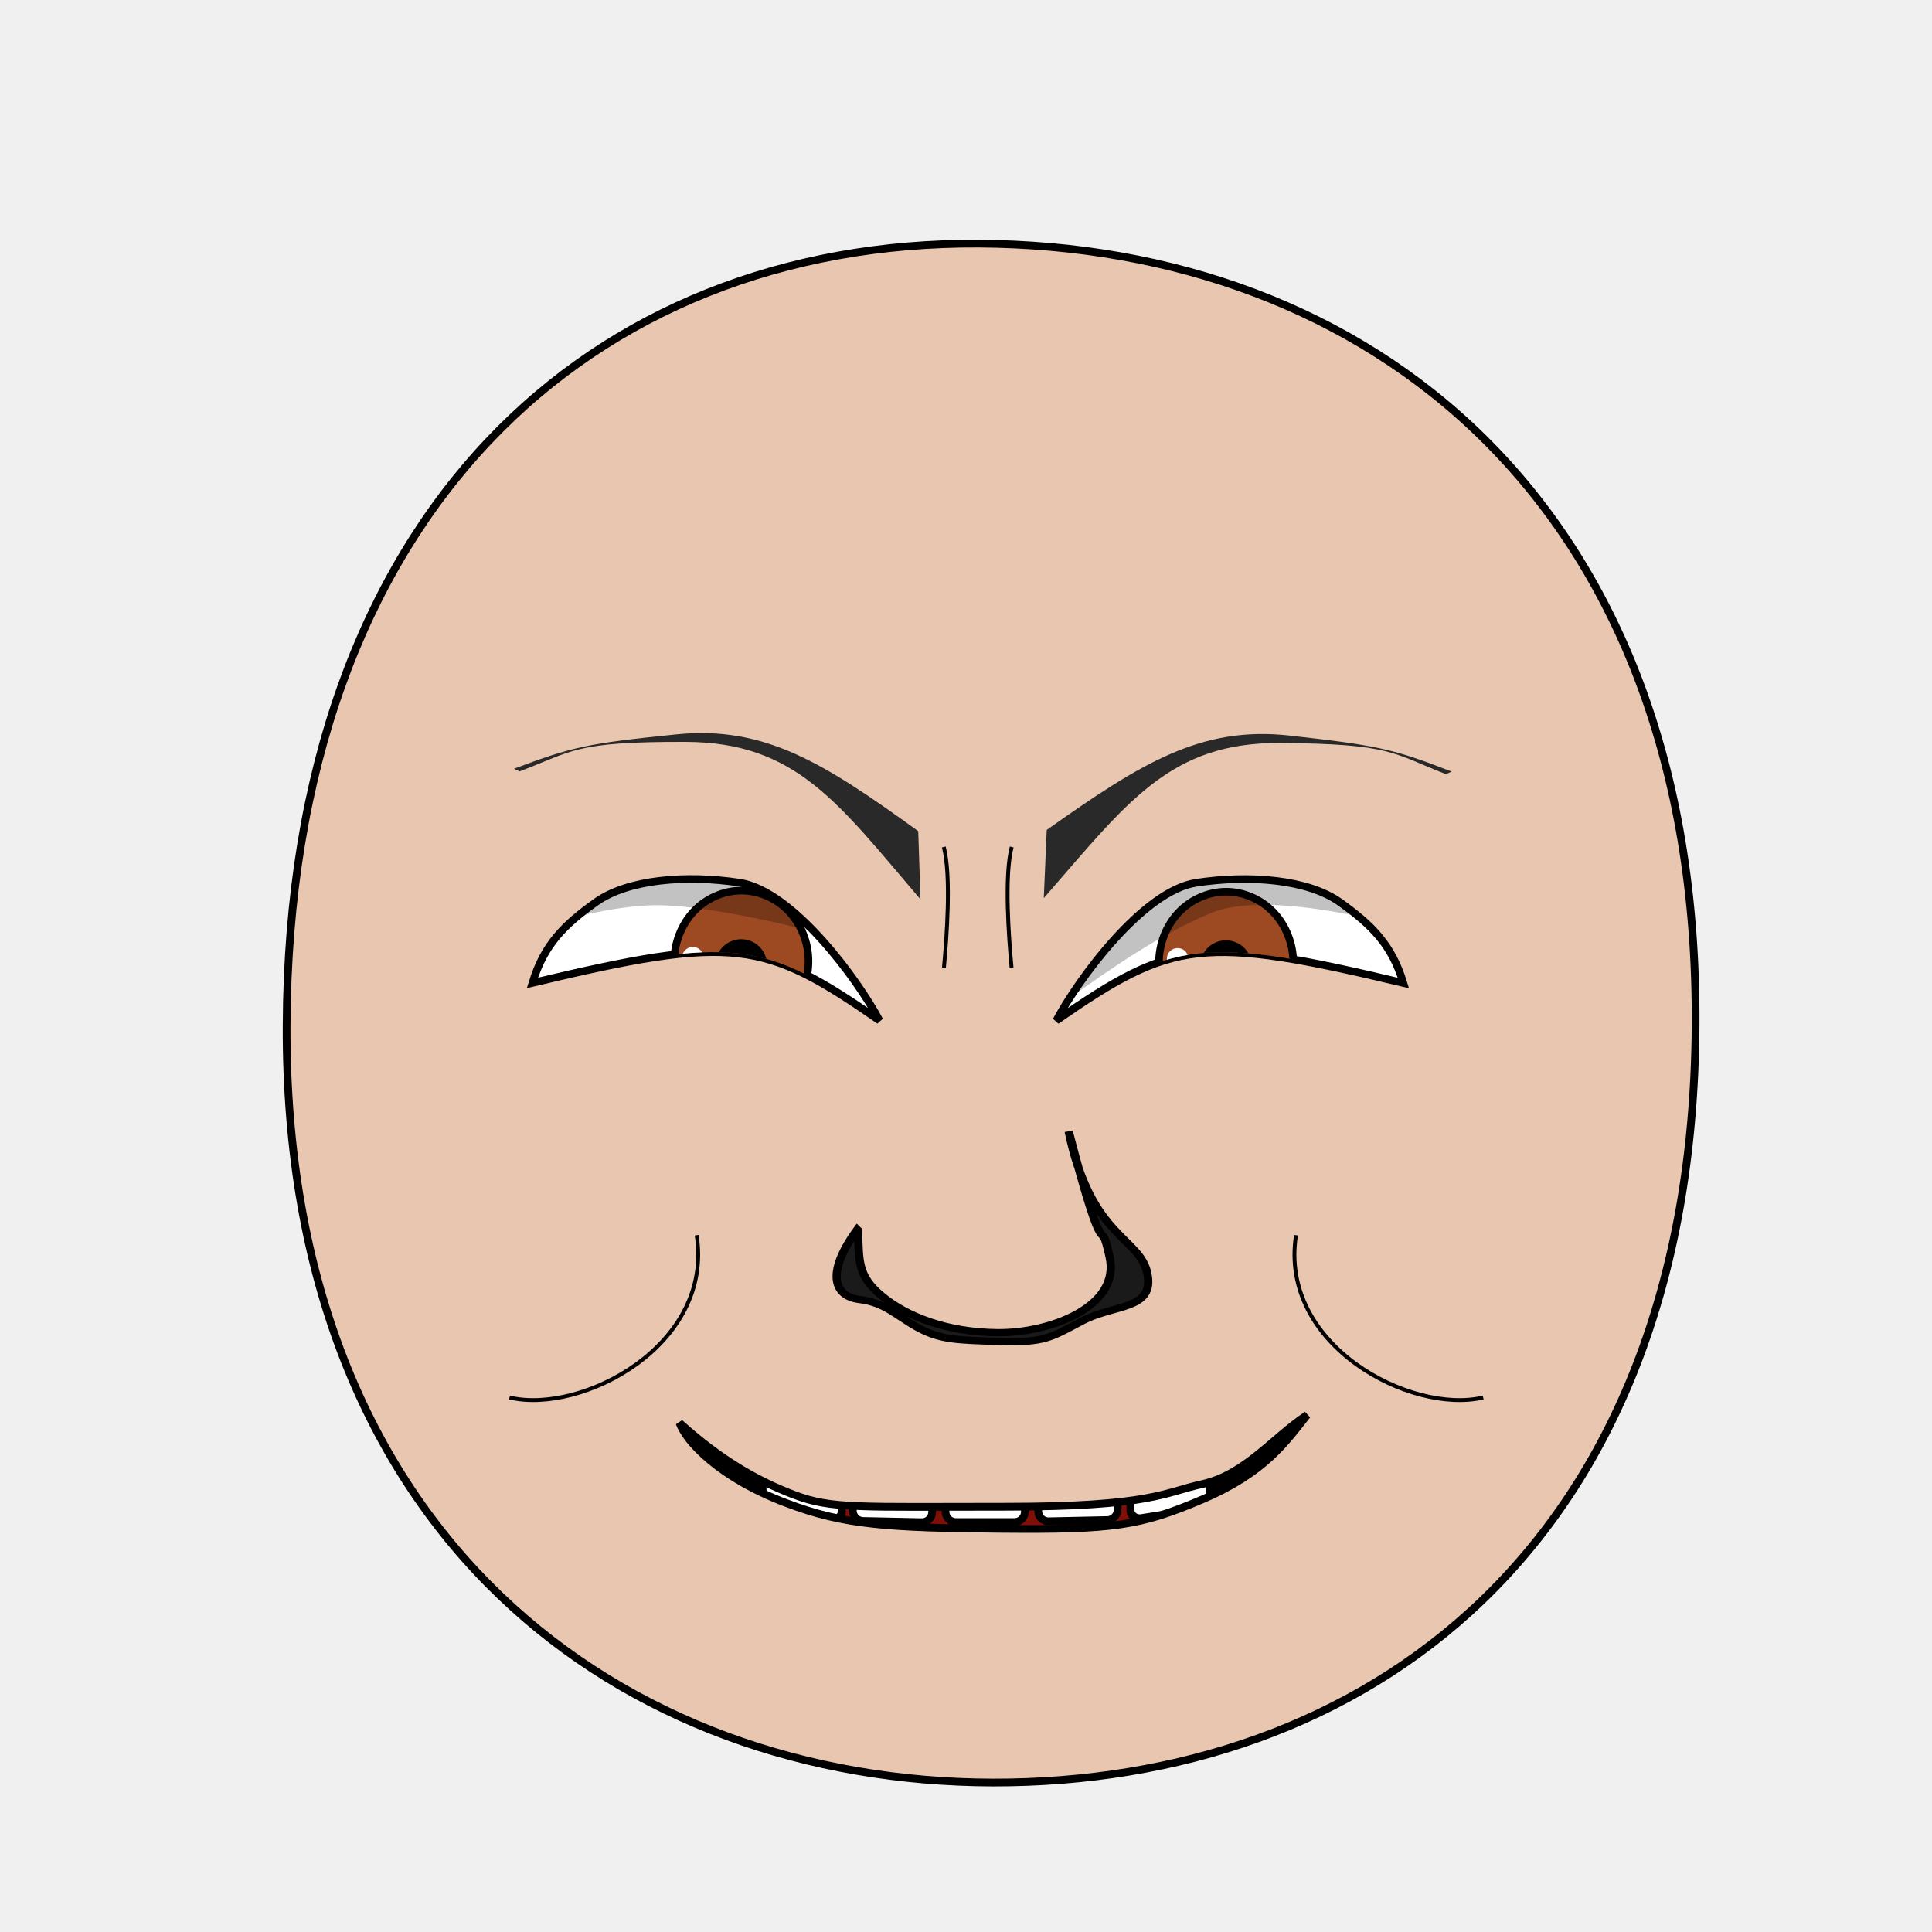
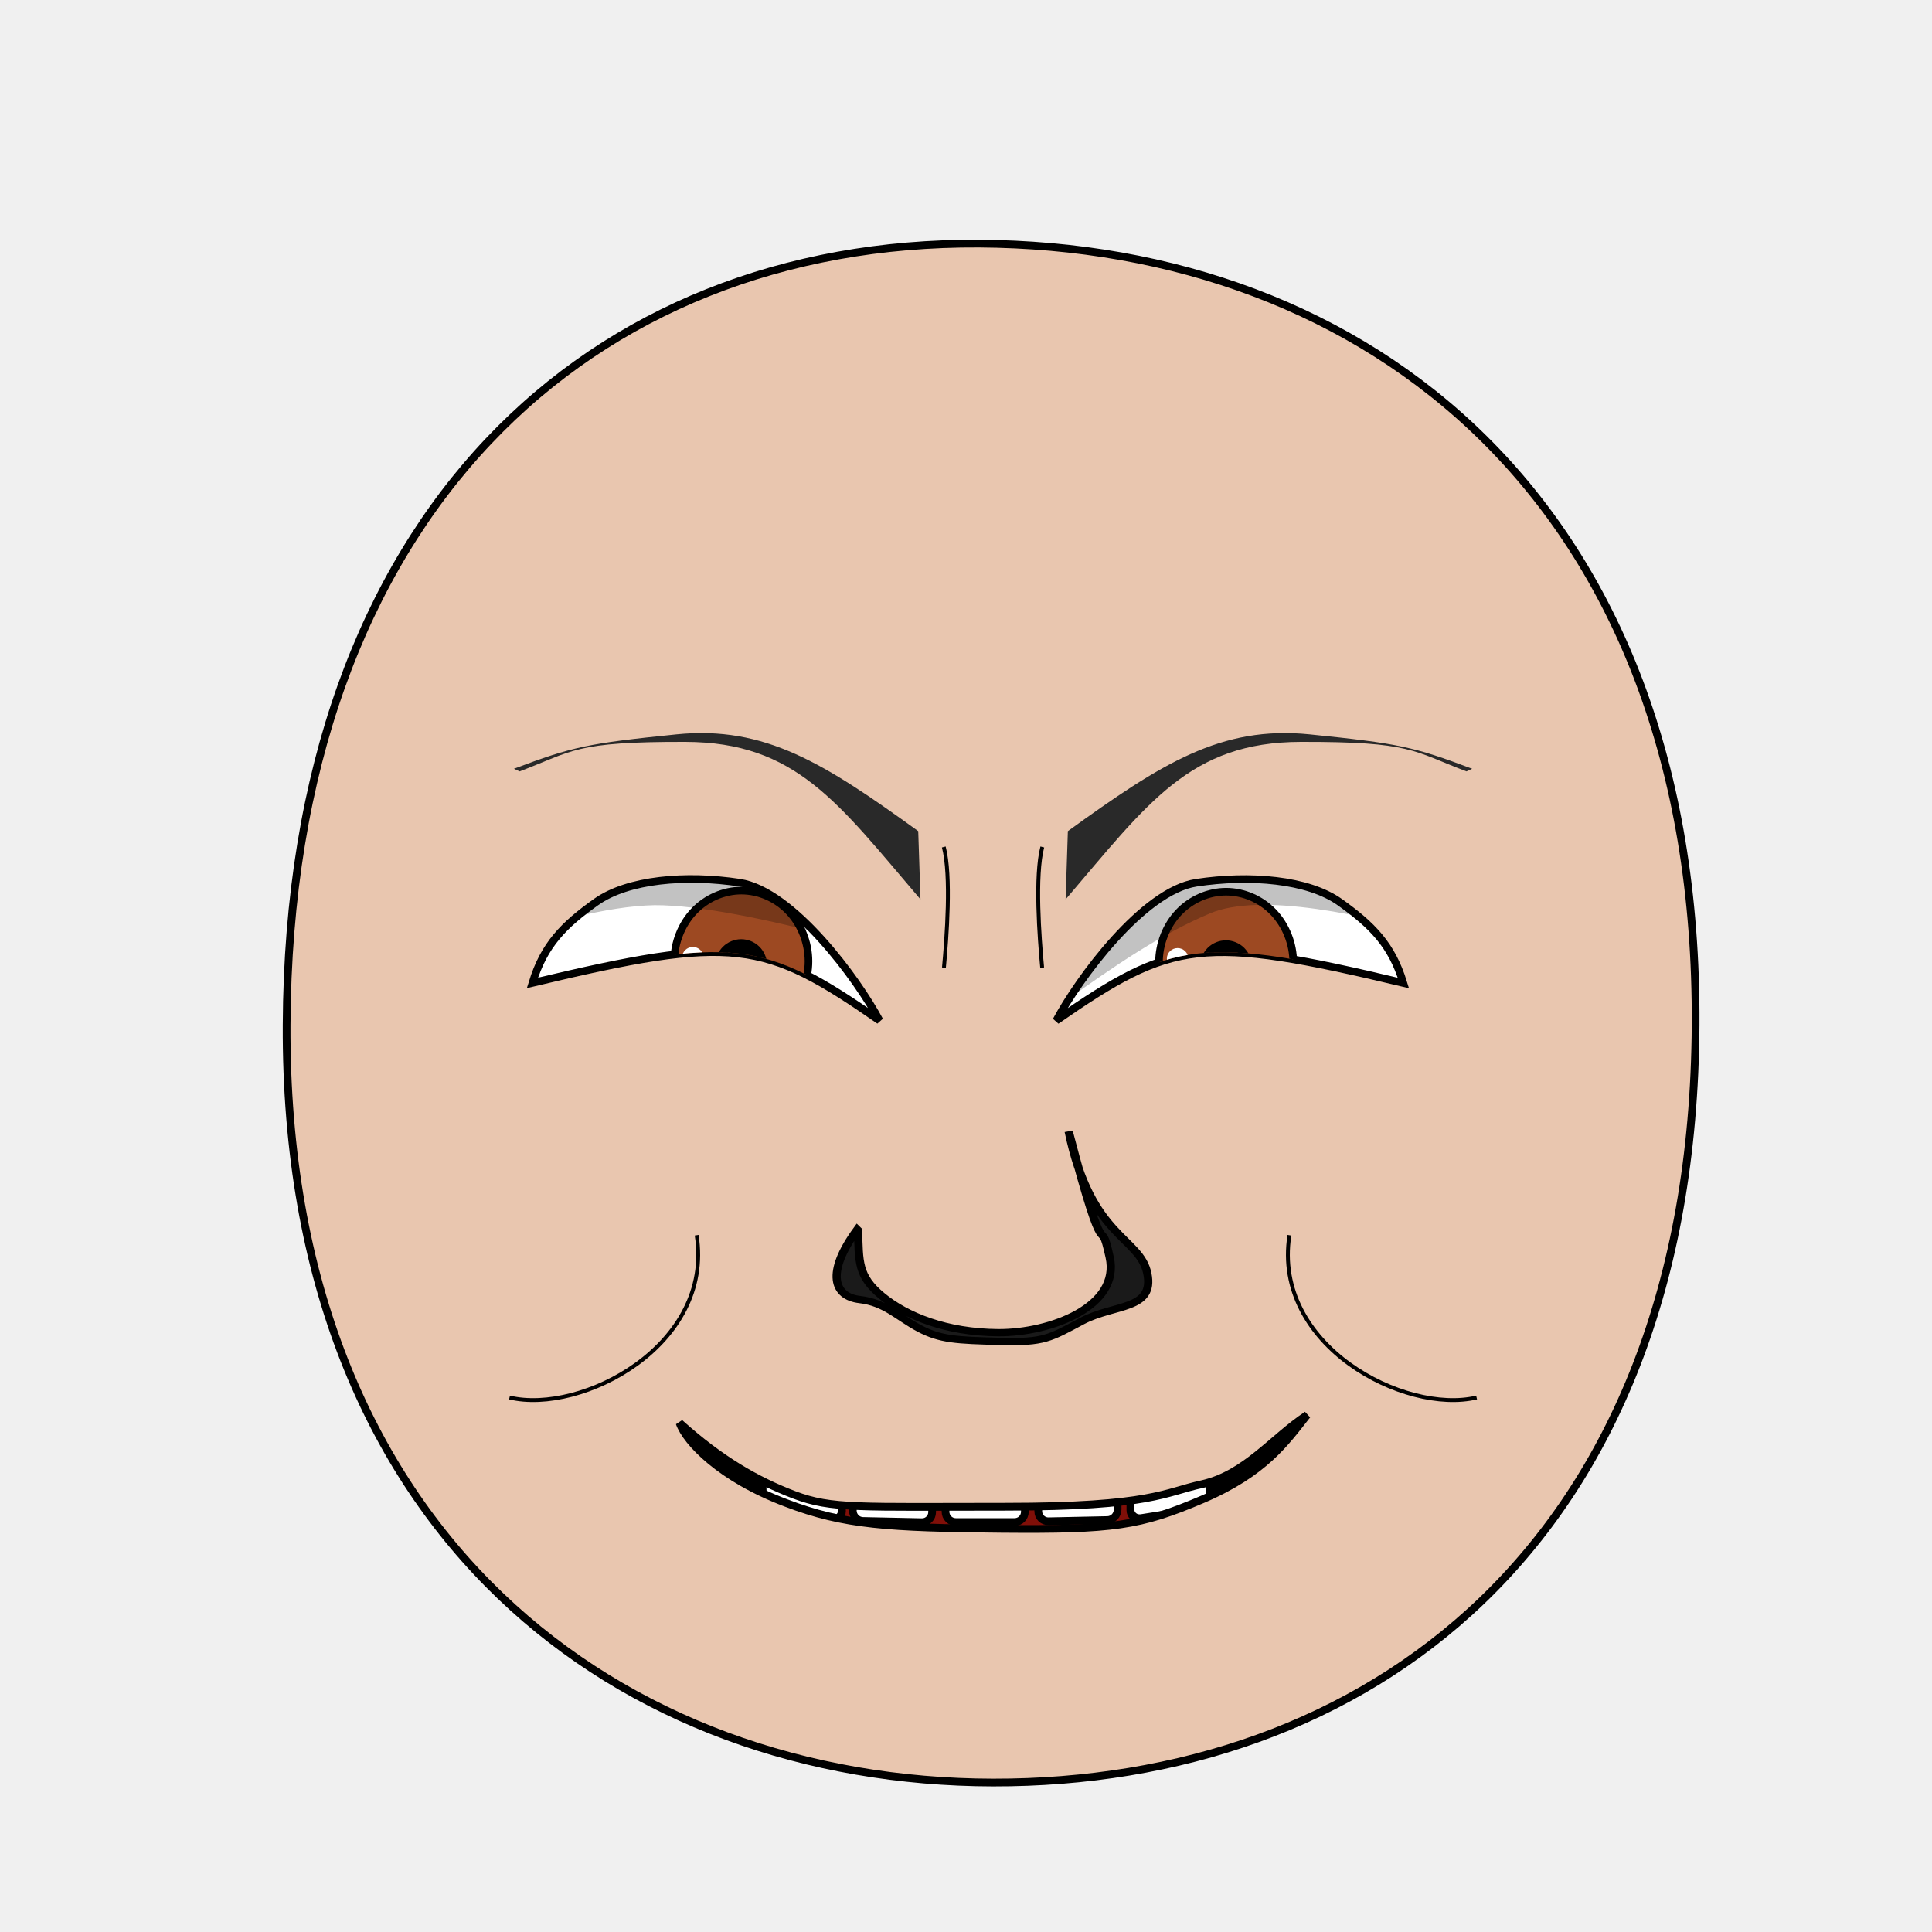
- <svg xmlns="http://www.w3.org/2000/svg" xmlns:xlink="http://www.w3.org/1999/xlink" height="100%" width="100%" id="emoticon-front-view" viewBox="0 0 250 250" version="1.1">
+ <svg xmlns="http://www.w3.org/2000/svg" xmlns:xlink="http://www.w3.org/1999/xlink" version="1.1" viewBox="0 0 250 250" id="emoticon-front-view" width="100%" height="100%">
  <defs id="defs4">
-     <linearGradient id="linearGradient5745">
-       <stop style="stop-color:#f4f015;stop-opacity:1" offset="0" id="stop5747" />
-       <stop style="stop-color:#f68614;stop-opacity:1" offset="1" id="stop5749" />
-     </linearGradient>
-     <linearGradient id="linearGradient2823">
-       <stop style="stop-color:#000000;stop-opacity:1" offset="0" id="stop2825" />
-       <stop style="stop-color:#780023;stop-opacity:1" offset="1" id="stop2827" />
-     </linearGradient>
    <clipPath id="clipPath2967">
-       <use transform="translate(-48.860,-147.030)" xlink:href="#path3622" height="1" width="1" y="0" x="0" id="use2969">
+       <use transform="translate(-48.86,-147.03)" id="use2969" x="0" y="0" width="1" height="1" xlink:href="#path3622">
</use>
    </clipPath>
    <clipPath id="clipPath4022">
-       <use transform="matrix(-1,0,0,1,907.590,-127.940)" xlink:href="#path3622" height="250" width="250" y="0" x="0" id="use5959">
+       <use transform="matrix(-1,0,0,1,907.59,-127.94)" id="use5959" x="0" y="0" width="250" height="250" xlink:href="#path3622">
</use>
    </clipPath>
-     <radialGradient spreadMethod="pad" gradientTransform="matrix(98.09029,121.5278,-104.4591,83.94095,1881.611,1722.677)" gradientUnits="userSpaceOnUse" xlink:href="#linearGradient5745" id="radialGradient5694" fy="2.705" fx="-15.372" r="1" cy="2.705" cx="-15.372">
- </radialGradient>
-     <linearGradient gradientTransform="translate(37.46307,-25.35117)" gradientUnits="userSpaceOnUse" xlink:href="#linearGradient2823" id="irisGradient" y2="606.466" x2="138.571" y1="488.076" x1="107.143">
- </linearGradient>
-     <clipPath clipPathUnits="userSpaceOnUse" id="clipPath-mouth">
-       <use x="0" y="0" xlink:href="#mouth-outline" id="use-mouth-outline" width="250" height="250" />
+     <clipPath id="clipPath-mouth" clipPathUnits="userSpaceOnUse">
+       <use height="250" width="250" id="use-mouth-outline" xlink:href="#mouth-outline" y="0" x="0" />
    </clipPath>
  </defs>
  <g id="head">
-     <path style="fill:#e9c6af;stroke:#000000;stroke-width:1;stroke-opacity:1" d="M 128.480,230.660 C 176.270,230.750 219.010,200.570 219.410,132.640 219.790,64.720 176.760,31.810 126.680,31.520 76.600,31.240 37.380,66.280 37.090,132.650 36.800,199.010 80.690,230.570 128.480,230.660 Z" id="path164">
+     <path style="fill:#e9c6af;stroke:#000000;stroke-width:1;stroke-opacity:1" d="M 128.48,230.66 C 176.27,230.75 219.01,200.57 219.41,132.64 219.79,64.72 176.76,31.81 126.68,31.52 76.6,31.24 37.38,66.28 37.09,132.65 36.8,199.01 80.69,230.57 128.48,230.66 Z" id="path164">
</path>
  </g>
-   <g transform="matrix(0.160,0,0,0.160,63.940,17.760)" style="stroke-width:4.360;stroke-miterlimit:4;stroke-dasharray:none" id="left-eye">
-     <path d="M 198.450,602.870 C 241.640,609.420 294.110,681.210 311.690,714.330 217.840,649.230 194.130,645.030 30.980,683.910 40.450,652.950 56.440,637.090 82.310,618.620 108.180,600.150 155.250,596.320 198.450,602.870 Z" style="fill:#ffffff;stroke:#000000;stroke-width:6.140;stroke-miterlimit:4;stroke-opacity:1;stroke-dasharray:none" id="path3622">
+   <g transform="matrix(0.16,0,0,0.16,63.94,17.76)" style="stroke-width:4.36;stroke-miterlimit:4;stroke-dasharray:none" id="left-eye">
+     <path d="M 198.45,602.87 C 241.64,609.42 294.11,681.21 311.69,714.33 217.84,649.23 194.13,645.03 30.98,683.91 40.45,652.95 56.44,637.09 82.31,618.62 108.18,600.15 155.25,596.32 198.45,602.87 Z" style="fill:#ffffff;stroke:#000000;stroke-width:6.14;stroke-miterlimit:4;stroke-opacity:1;stroke-dasharray:none" id="path3622">
</path>
-     <g transform="translate(48.860,147.030)" style="stroke-width:4.360;stroke-miterlimit:4;stroke-dasharray:none" id="lens" clip-path="url(#clipPath2967)">
+     <g transform="translate(48.86,147.03)" style="stroke-width:4.36;stroke-miterlimit:4;stroke-dasharray:none" clip-path="url(#clipPath2967)" id="lens">
      <g id="g4403">
-         <path style="fill:#9d4922;fill-opacity:1;stroke:#000000;stroke-width:6.140;stroke-miterlimit:4;stroke-opacity:1;stroke-dasharray:none" d="M 205.380,519.390 C 205.380,534.350 199.530,549.210 189.480,559.790 179.430,570.370 165.310,576.530 151.090,576.530 136.880,576.530 122.760,570.370 112.710,559.790 102.660,549.210 96.800,534.350 96.800,519.390 96.800,504.430 102.660,489.560 112.710,478.980 122.760,468.400 136.880,462.240 151.090,462.240 165.310,462.240 179.430,468.400 189.480,478.980 199.530,489.560 205.380,504.430 205.380,519.390 Z" id="iris">
+         <path id="iris" d="M 205.380,519.390 C 205.380,534.350 199.530,549.210 189.480,559.790 179.430,570.370 165.310,576.530 151.090,576.530 136.880,576.530 122.760,570.370 112.710,559.790 102.660,549.210 96.800,534.350 96.800,519.390 96.800,504.430 102.660,489.560 112.710,478.980 122.760,468.400 136.880,462.240 151.090,462.240 165.310,462.240 179.430,468.400 189.480,478.980 199.530,489.560 205.380,504.430 205.380,519.390 Z" style="fill:#9d4922;fill-opacity:1;stroke:#000000;stroke-width:6.140;stroke-miterlimit:4;stroke-opacity:1;stroke-dasharray:none">
</path>
-         <path d="M 168.810,522.490 C 168.810,527.160 166.890,531.810 163.580,535.120 160.270,538.430 155.630,540.350 150.950,540.350 146.270,540.350 141.630,538.430 138.320,535.120 135.020,531.810 133.090,527.160 133.090,522.490 133.090,517.810 135.020,513.160 138.320,509.850 141.630,506.550 146.270,504.620 150.950,504.620 155.630,504.620 160.270,506.550 163.580,509.850 166.890,513.160 168.810,517.810 168.810,522.490 Z" style="fill:#000000;fill-opacity:1;stroke:#000000;stroke-width:6.140;stroke-miterlimit:4;stroke-opacity:1;stroke-dasharray:none" id="pupil">
+         <path id="pupil" style="fill:#000000;fill-opacity:1;stroke:#000000;stroke-width:6.140;stroke-miterlimit:4;stroke-opacity:1;stroke-dasharray:none" d="M 168.810,522.490 C 168.810,527.160 166.890,531.810 163.580,535.120 160.270,538.430 155.630,540.350 150.950,540.350 146.270,540.350 141.630,538.430 138.320,535.120 135.020,531.810 133.090,527.160 133.090,522.490 133.090,517.810 135.020,513.160 138.320,509.850 141.630,506.550 146.270,504.620 150.950,504.620 155.630,504.620 160.270,506.550 163.580,509.850 166.890,513.160 168.810,517.810 168.810,522.490 Z">
</path>
-         <path d="M 120.540,516.410 C 120.540,521.150 116.630,524.990 111.840,524.990 107.050,524.990 103.160,521.150 103.160,516.410 103.160,511.670 107.050,507.820 111.840,507.820 116.630,507.820 120.540,511.670 120.540,516.410 Z" style="fill:#ffffff;fill-opacity:1;stroke:none" id="glare">
+         <path d="M 120.54,516.41 C 120.54,521.15 116.63,524.99 111.84,524.99 107.05,524.99 103.16,521.15 103.16,516.41 103.16,511.67 107.05,507.82 111.84,507.82 116.63,507.82 120.54,511.67 120.54,516.41 Z" style="fill:#ffffff;fill-opacity:1;stroke:none" id="glare">
</path>
      </g>
-       <path style="opacity:0.240;fill:#000000;stroke:#000000;stroke-width:1px;stroke-linecap:butt;stroke-linejoin:miter;stroke-opacity:1" d="M -119.840,530.470 -75.340,422.060 305.310,412.270 312.280,524.060 C 312.280,524.060 154.730,473.060 80.780,473.550 3.210,475.030 -119.840,530.470 -119.840,530.470 Z" id="left-lid-shadow">
+       <path style="opacity:0.24;fill:#000000;stroke:#000000;stroke-width:1px;stroke-linecap:butt;stroke-linejoin:miter;stroke-opacity:1" d="M -119.84,530.47 -75.34,422.06 305.31,412.27 312.28,524.06 C 312.28,524.06 154.73,473.06 80.78,473.55 3.21,475.03 -119.84,530.47 -119.84,530.47 Z" id="left-lid-shadow">
</path>
    </g>
  </g>
-   <g transform="matrix(0.160,0,0,0.160,41.340,38.240)" style="stroke-width:4.360;stroke-miterlimit:4;stroke-dasharray:none" id="right-eye">
-     <use transform="matrix(-1,0,0,1,907.590,-127.940)" xlink:href="#path3622" height="250" width="250" y="0" x="0" id="use3959">
+   <g transform="matrix(0.16,0,0,0.16,41.34,38.24)" style="stroke-width:4.36;stroke-miterlimit:4;stroke-dasharray:none" id="right-eye">
+     <use transform="matrix(-1,0,0,1,907.59,-127.94)" id="use3959" x="0" y="0" width="250" height="250" xlink:href="#path3622">
</use>
-     <g id="g4015" clip-path="url(#clipPath4022)">
-       <use transform="translate(582.150,19.940)" style="stroke-width:4.360;stroke-miterlimit:4;stroke-dasharray:none" xlink:href="#g4403" height="1" width="1" y="0" x="0" id="right-lens">
+     <g clip-path="url(#clipPath4022)" id="g4015">
+       <use transform="translate(582.15,19.94)" style="stroke-width:4.36;stroke-miterlimit:4;stroke-dasharray:none" id="right-lens" x="0" y="0" width="1" height="1" xlink:href="#g4403">
</use>
-       <path style="opacity:0.240;fill:#000000;stroke:#000000;stroke-width:1px;stroke-linecap:butt;stroke-linejoin:miter;stroke-miterlimit:4;stroke-opacity:1;stroke-dasharray:none" d="M 507.370,628.340 544.710,378.200 983.410,344.880 1053.960,568.520 C 1053.960,568.520 801.190,465.120 720.100,499.200 638.990,533.280 566.310,606.420 507.370,628.340 Z" id="right-lid-shadow">
+       <path style="opacity:0.24;fill:#000000;stroke:#000000;stroke-width:1px;stroke-linecap:butt;stroke-linejoin:miter;stroke-miterlimit:4;stroke-opacity:1;stroke-dasharray:none" d="M 507.37,628.34 544.71,378.2 983.41,344.88 1053.96,568.52 C 1053.96,568.52 801.19,465.12 720.1,499.2 638.99,533.28 566.31,606.42 507.37,628.34 Z" id="right-lid-shadow">
</path>
    </g>
  </g>
-   <path d="M 119.110,116.380 C 108.420,103.860 103.000,96.030 88.670,96 74.350,95.970 74.210,97.170 67.240,99.820 L 66.500,99.480 C 74.110,96.610 76.030,96.200 87.510,95.030 98.990,93.870 106.680,98.780 118.820,107.550 Z" style="fill:#292929;fill-opacity:1;fill-rule:nonzero;stroke:4;stroke-width:1;stroke-miterlimit:118.820;stroke-opacity:107.550;stroke-dasharray:none" id="left-eye-brow">
+   <path d="M 119.11,116.38 C 108.42,103.86 103,96.03 88.67,96 74.35,95.97 74.21,97.17 67.24,99.82 L 66.5,99.48 C 74.11,96.61 76.03,96.2 87.51,95.03 98.99,93.87 106.68,98.78 118.82,107.55 Z" style="fill:#292929;fill-opacity:1;fill-rule:nonzero;stroke:4;stroke-width:1;stroke-miterlimit:118.82;stroke-opacity:107.55;stroke-dasharray:none" id="left-eye-brow">
</path>
-   <g style="stroke-width:1" transform="matrix(1.130,0,0,1,-17.270,2.110)" id="nose">
-     <path style="fill:#1a1a1a;stroke:#000000;stroke-width:0.940;stroke-miterlimit:4;stroke-dasharray:none" d="M 113.540,157.090 C 113.650,161.110 113.490,163.010 116.260,165.580 119.030,168.170 123.630,170.300 129.610,170.340 135.590,170.370 143.620,166.930 142.350,160.550 141.090,154.140 142.200,163.820 137.660,144.290 140.170,158.090 145.830,157.950 146.670,162.690 147.510,167.440 142.880,166.620 139.190,168.830 135.520,171.040 134.840,171.630 129.830,171.470 124.810,171.320 122.990,171.240 120.550,169.780 118.110,168.310 116.680,166.440 113.730,166.050 110.770,165.660 109.800,162.620 113.450,156.990 Z" id="nose-outline">
+   <g style="stroke-width:1" transform="matrix(1.13,0,0,1,-17.27,2.11)" id="nose">
+     <path style="fill:#1a1a1a;stroke:#000000;stroke-width:0.94;stroke-miterlimit:4;stroke-dasharray:none" d="M 113.54,157.09 C 113.65,161.11 113.49,163.01 116.26,165.58 119.03,168.17 123.63,170.3 129.61,170.34 135.59,170.37 143.62,166.93 142.35,160.55 141.09,154.14 142.2,163.82 137.66,144.29 140.17,158.09 145.83,157.95 146.67,162.69 147.51,167.44 142.88,166.62 139.19,168.83 135.52,171.04 134.84,171.63 129.83,171.47 124.81,171.32 122.99,171.24 120.55,169.78 118.11,168.31 116.68,166.44 113.73,166.05 110.77,165.66 109.8,162.62 113.45,156.99 Z" id="nose-outline">
</path>
  </g>
-   <use transform="matrix(-1,-0.010,-0.010,1,255.340,1.030)" xlink:href="#left-eye-brow" height="250" width="250" y="0" x="0" id="right-eye-brow">
+   <use id="right-eye-brow" x="0" y="0" width="250" height="250" xlink:href="#left-eye-brow" transform="matrix(-1,0,0,1,257,0)">
</use>
  <g id="mouth">
-     <g clip-path="url(#clipPath-mouth)" id="mouth-interior">
-       <rect style="fill:#000000;fill-opacity:1;stroke:none" id="mouth-background" width="119.944" height="66.556" x="68.16" y="159.934">
+     <g id="mouth-interior" clip-path="url(#clipPath-mouth)">
+       <rect style="fill:#000000;fill-opacity:1;stroke:none" y="159.934" x="68.16" height="66.556" width="119.944" id="mouth-background">
</rect>
-       <path d="M 98.340,211.420 C 98.010,191.120 114.230,189.740 130.460,189.070 148.010,188.360 161.920,193.110 161.920,211.420 140.730,211.420 119.540,211.420 98.340,211.420 Z" style="fill:#800f08;fill-opacity:1;stroke:none" id="tongue">
+       <path d="M 98.34,211.42 C 98.01,191.12 114.23,189.74 130.46,189.07 148.01,188.36 161.92,193.11 161.92,211.42 140.73,211.42 119.54,211.42 98.34,211.42 Z" style="fill:#800f08;fill-opacity:1;stroke:none" id="tongue">
</path>
-       <g style="stroke:#000000;stroke-opacity:1" transform="translate(4,9.500)" morph="fix-children" id="upper-teeth">
-         <rect transform="matrix(0.991225,0.1321854,0,1,0,0)" rx="1.336" ry="1.325" y="158.195" x="95.524" height="15.123" width="10.356" id="tooth-02" style="fill:#ffffff;fill-opacity:1;stroke:#000000;stroke-width:1.004;stroke-opacity:1">
+       <g style="stroke:#000000;stroke-opacity:1" transform="translate(4,9.5)" id="upper-teeth" morph="fix-children">
+         <rect style="fill:#ffffff;fill-opacity:1;stroke:#000000;stroke-width:1.004;stroke-opacity:1" id="tooth-02" width="10.356" height="15.123" x="95.524" y="158.195" ry="1.325" rx="1.336" transform="matrix(0.991225,0.1321854,0,1,0,0)">
</rect>
-         <rect transform="matrix(0.999781,0.02092668,0,1,0,0)" id="tooth-03" width="10.267" height="15.123" x="106.375" y="169.934" ry="1.325" rx="1.325" style="fill:#ffffff;fill-opacity:1;stroke:#000000;stroke-width:1;stroke-opacity:1">
+         <rect style="fill:#ffffff;fill-opacity:1;stroke:#000000;stroke-width:1;stroke-opacity:1" rx="1.325" ry="1.325" y="169.934" x="106.375" height="15.123" width="10.267" id="tooth-03" transform="matrix(0.999781,0.02092668,0,1,0,0)">
</rect>
-         <rect rx="1.325" ry="1.325" y="172.327" x="118.352" height="15.123" width="10.265" id="tooth-04" style="fill:#ffffff;fill-opacity:1;stroke:#000000;stroke-opacity:1">
+         <rect style="fill:#ffffff;fill-opacity:1;stroke:#000000;stroke-opacity:1" id="tooth-04" width="10.265" height="15.123" x="118.352" y="172.327" ry="1.325" rx="1.325">
</rect>
-         <rect transform="matrix(0.999781,-0.02092669,0,1,0,0)" id="tooth-05" width="10.267" height="15.123" x="130.381" y="174.986" ry="1.325" rx="1.325" style="fill:#ffffff;fill-opacity:1;stroke:#000000;stroke-width:1;stroke-opacity:1">
+         <rect style="fill:#ffffff;fill-opacity:1;stroke:#000000;stroke-width:1;stroke-opacity:1" rx="1.325" ry="1.325" y="174.986" x="130.381" height="15.123" width="10.267" id="tooth-05" transform="matrix(0.999781,-0.02092669,0,1,0,0)">
</rect>
-         <rect transform="matrix(0.9876076,-0.1569434,0,1,0,0)" rx="1.341" ry="1.325" y="194.646" x="144.054" height="15.123" width="10.394" id="tooth-06" style="fill:#ffffff;fill-opacity:1;stroke:#000000;stroke-width:1.006;stroke-opacity:1">
+         <rect style="fill:#ffffff;fill-opacity:1;stroke:#000000;stroke-width:1.006;stroke-opacity:1" id="tooth-06" width="10.394" height="15.123" x="144.054" y="194.646" ry="1.325" rx="1.341" transform="matrix(0.9876076,-0.1569434,0,1,0,0)">
</rect>
      </g>
      <g style="stroke:#000000;stroke-opacity:1" transform="translate(4,26)" id="lower-teeth">
-         <rect style="fill:#ffffff;fill-opacity:1;stroke:#000000;stroke-opacity:1" id="tooth-09" width="10.265" height="15.123" x="94.352" y="172.091" ry="1.325" rx="1.325">
+         <rect style="fill:#ffffff;fill-opacity:1;stroke:#000000;stroke-opacity:1" rx="1.325" ry="1.325" y="172.091" x="94.352" height="15.123" width="10.265" id="tooth-09">
</rect>
-         <rect style="fill:#ffffff;fill-opacity:1;stroke:#000000;stroke-opacity:1" rx="1.325" ry="1.325" y="172.091" x="106.352" height="15.123" width="10.265" id="tooth-10">
+         <rect style="fill:#ffffff;fill-opacity:1;stroke:#000000;stroke-opacity:1" id="tooth-10" width="10.265" height="15.123" x="106.352" y="172.091" ry="1.325" rx="1.325">
</rect>
-         <rect style="fill:#ffffff;fill-opacity:1;stroke:#000000;stroke-opacity:1" id="tooth-11" width="10.265" height="15.123" x="118.352" y="172.091" ry="1.325" rx="1.325">
+         <rect style="fill:#ffffff;fill-opacity:1;stroke:#000000;stroke-opacity:1" rx="1.325" ry="1.325" y="172.091" x="118.352" height="15.123" width="10.265" id="tooth-11">
</rect>
-         <rect style="fill:#ffffff;fill-opacity:1;stroke:#000000;stroke-opacity:1" rx="1.325" ry="1.325" y="172.091" x="130.352" height="15.123" width="10.265" id="tooth-12">
+         <rect style="fill:#ffffff;fill-opacity:1;stroke:#000000;stroke-opacity:1" id="tooth-12" width="10.265" height="15.123" x="130.352" y="172.091" ry="1.325" rx="1.325">
</rect>
-         <rect style="fill:#ffffff;fill-opacity:1;stroke:#000000;stroke-opacity:1" id="tooth-13" width="10.265" height="15.123" x="142.352" y="172.091" ry="1.325" rx="1.325">
+         <rect style="fill:#ffffff;fill-opacity:1;stroke:#000000;stroke-opacity:1" rx="1.325" ry="1.325" y="172.091" x="142.352" height="15.123" width="10.265" id="tooth-13">
</rect>
      </g>
    </g>
-     <path d="M 169.140,183.100 C 166.340,186.650 163.650,190.570 155.590,194.020 147.520,197.460 144.030,197.960 129.520,197.830 115.010,197.700 109.210,197.350 101.740,194.490 93.220,191.280 88.790,186.590 87.940,184.130 93.240,188.900 97.890,191.570 102.760,193.430 107.630,195.280 111.170,194.970 130.110,194.970 149.050,194.970 150.770,193.070 155.540,192.050 161.170,190.790 164.640,186.070 169.140,183.100 Z" style="fill:none;stroke:#000000;stroke-width:1px;stroke-miterlimit:4;stroke-opacity:1" id="mouth-outline">
+     <path d="M 169.14,183.1 C 166.34,186.65 163.65,190.57 155.59,194.02 147.52,197.46 144.03,197.96 129.52,197.83 115.01,197.7 109.21,197.35 101.74,194.49 93.22,191.28 88.79,186.59 87.94,184.13 93.24,188.9 97.89,191.57 102.76,193.43 107.63,195.28 111.17,194.97 130.11,194.97 149.05,194.97 150.77,193.07 155.54,192.05 161.17,190.79 164.64,186.07 169.14,183.1 Z" style="fill:none;stroke:#000000;stroke-width:1px;stroke-miterlimit:4;stroke-opacity:1" id="mouth-outline">
</path>
  </g>
  <g style="stroke-width:6;stroke-miterlimit:48;stroke-dasharray:none" id="wrinkles">
-     <path d="M 122.126,109.598 C 123.101,113.307 122.508,121.328 122.145,125.211" style="fill:none;stroke:#000000;stroke-width:0.500;stroke-linecap:butt;stroke-linejoin:miter;stroke-miterlimit:4;stroke-opacity:1;stroke-dasharray:none" id="wrinkle-left-brow">
+     <path d="M 122.126,109.598 C 123.101,113.307 122.508,121.328 122.145,125.211" style="fill:none;stroke:#000000;stroke-width:0.5;stroke-linecap:butt;stroke-linejoin:miter;stroke-miterlimit:4;stroke-opacity:1;stroke-dasharray:none" id="wrinkle-left-brow">
</path>
-     <path d="M 65.930,180.837 C 75.230,183.057 92.386,174.117 90.149,159.838" style="fill:none;stroke:#000000;stroke-width:0.500;stroke-linecap:butt;stroke-linejoin:miter;stroke-opacity:1;stroke-miterlimit:4;stroke-dasharray:none" id="wrinkle-left-cheek">
+     <path d="M 65.93,180.837 C 75.23,183.057 92.386,174.117 90.149,159.838" style="fill:none;stroke:#000000;stroke-width:0.5;stroke-linecap:butt;stroke-linejoin:miter;stroke-opacity:1;stroke-miterlimit:4;stroke-dasharray:none" id="wrinkle-left-cheek">
</path>
-     <use transform="matrix(-1,0,0,1,253.040,0)" style="stroke-width:0.500;stroke-miterlimit:4;stroke-dasharray:none" x="0" y="0" xlink:href="#wrinkle-left-brow" id="wrinkle-right-brow" width="250" height="250">
+     <use height="250" width="250" id="wrinkle-right-brow" xlink:href="#wrinkle-left-brow" y="0" x="0" style="stroke-width:0.500;stroke-miterlimit:4;stroke-dasharray:none" transform="matrix(-1,0,0,1,257,0)">
</use>
-     <use transform="matrix(-1,0,0,1,257.850,0)" style="stroke-width:0.500;stroke-miterlimit:4;stroke-dasharray:none" x="0" y="0" xlink:href="#wrinkle-left-cheek" id="wrinkle-right-cheek" width="250" height="250">
+     <use height="250" width="250" id="wrinkle-right-cheek" xlink:href="#wrinkle-left-cheek" y="0" x="0" style="stroke-width:0.500;stroke-miterlimit:4;stroke-dasharray:none" transform="matrix(-1,0,0,1,257,0)">
</use>
  </g>
</svg>
